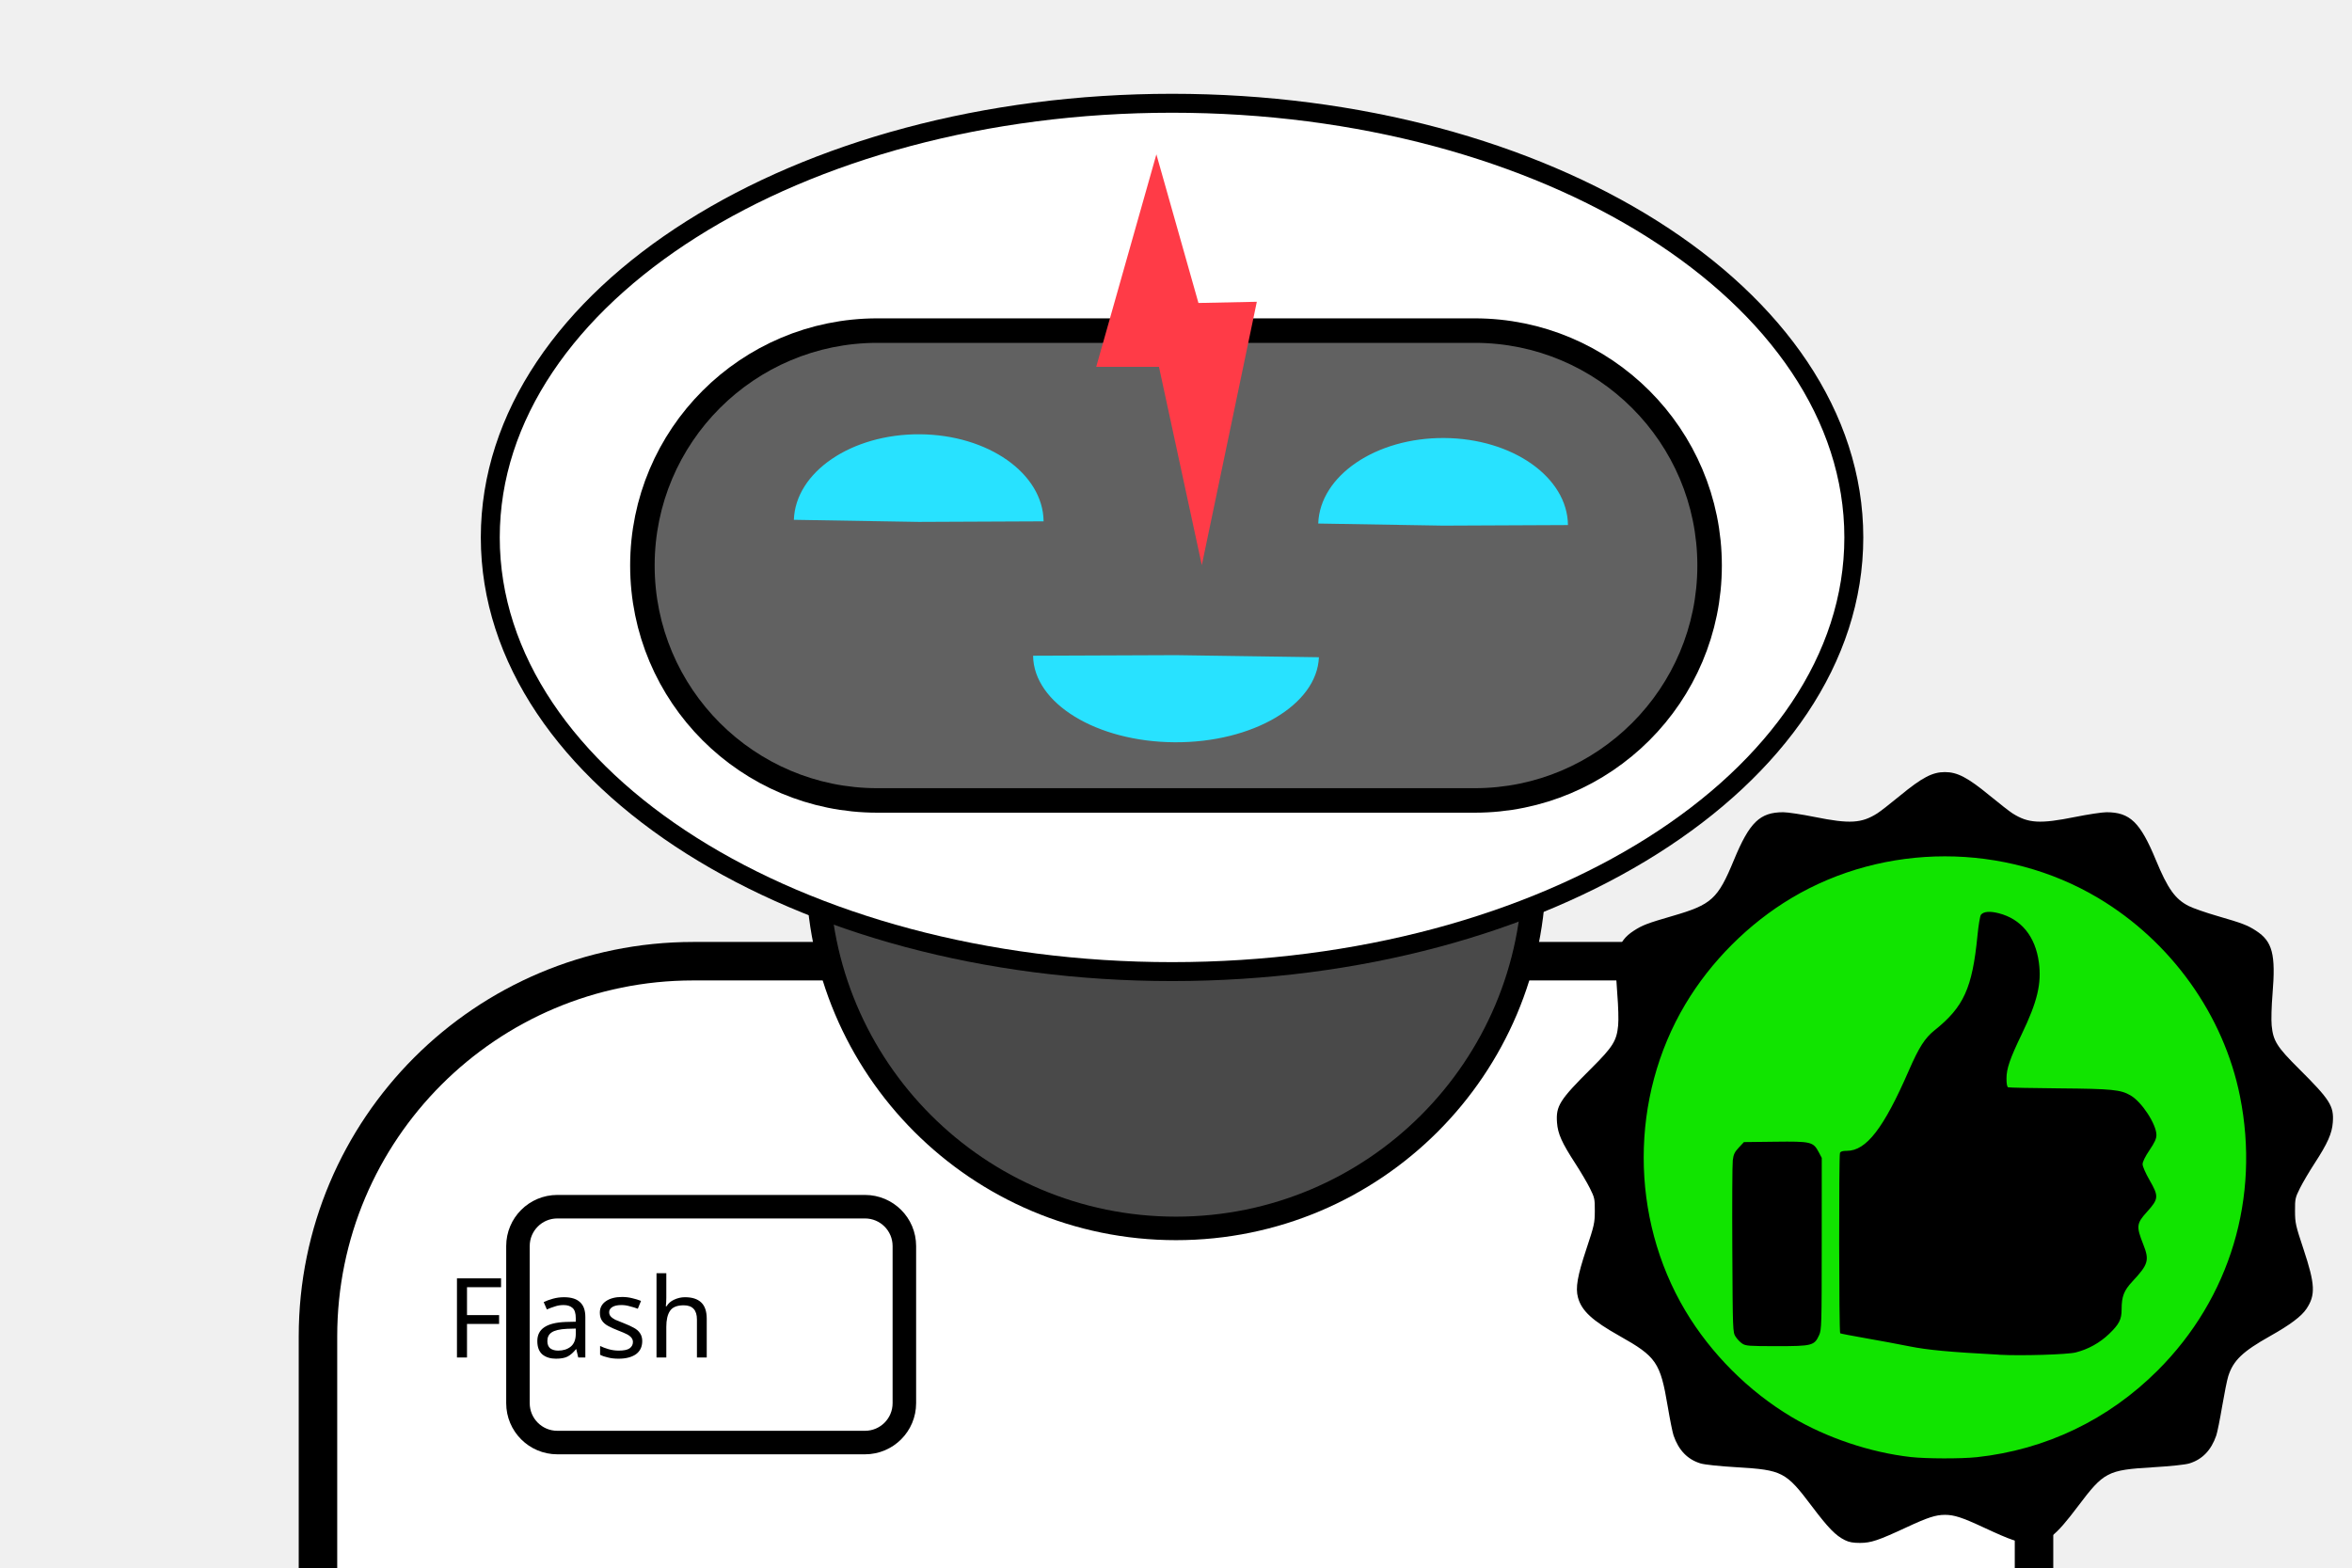
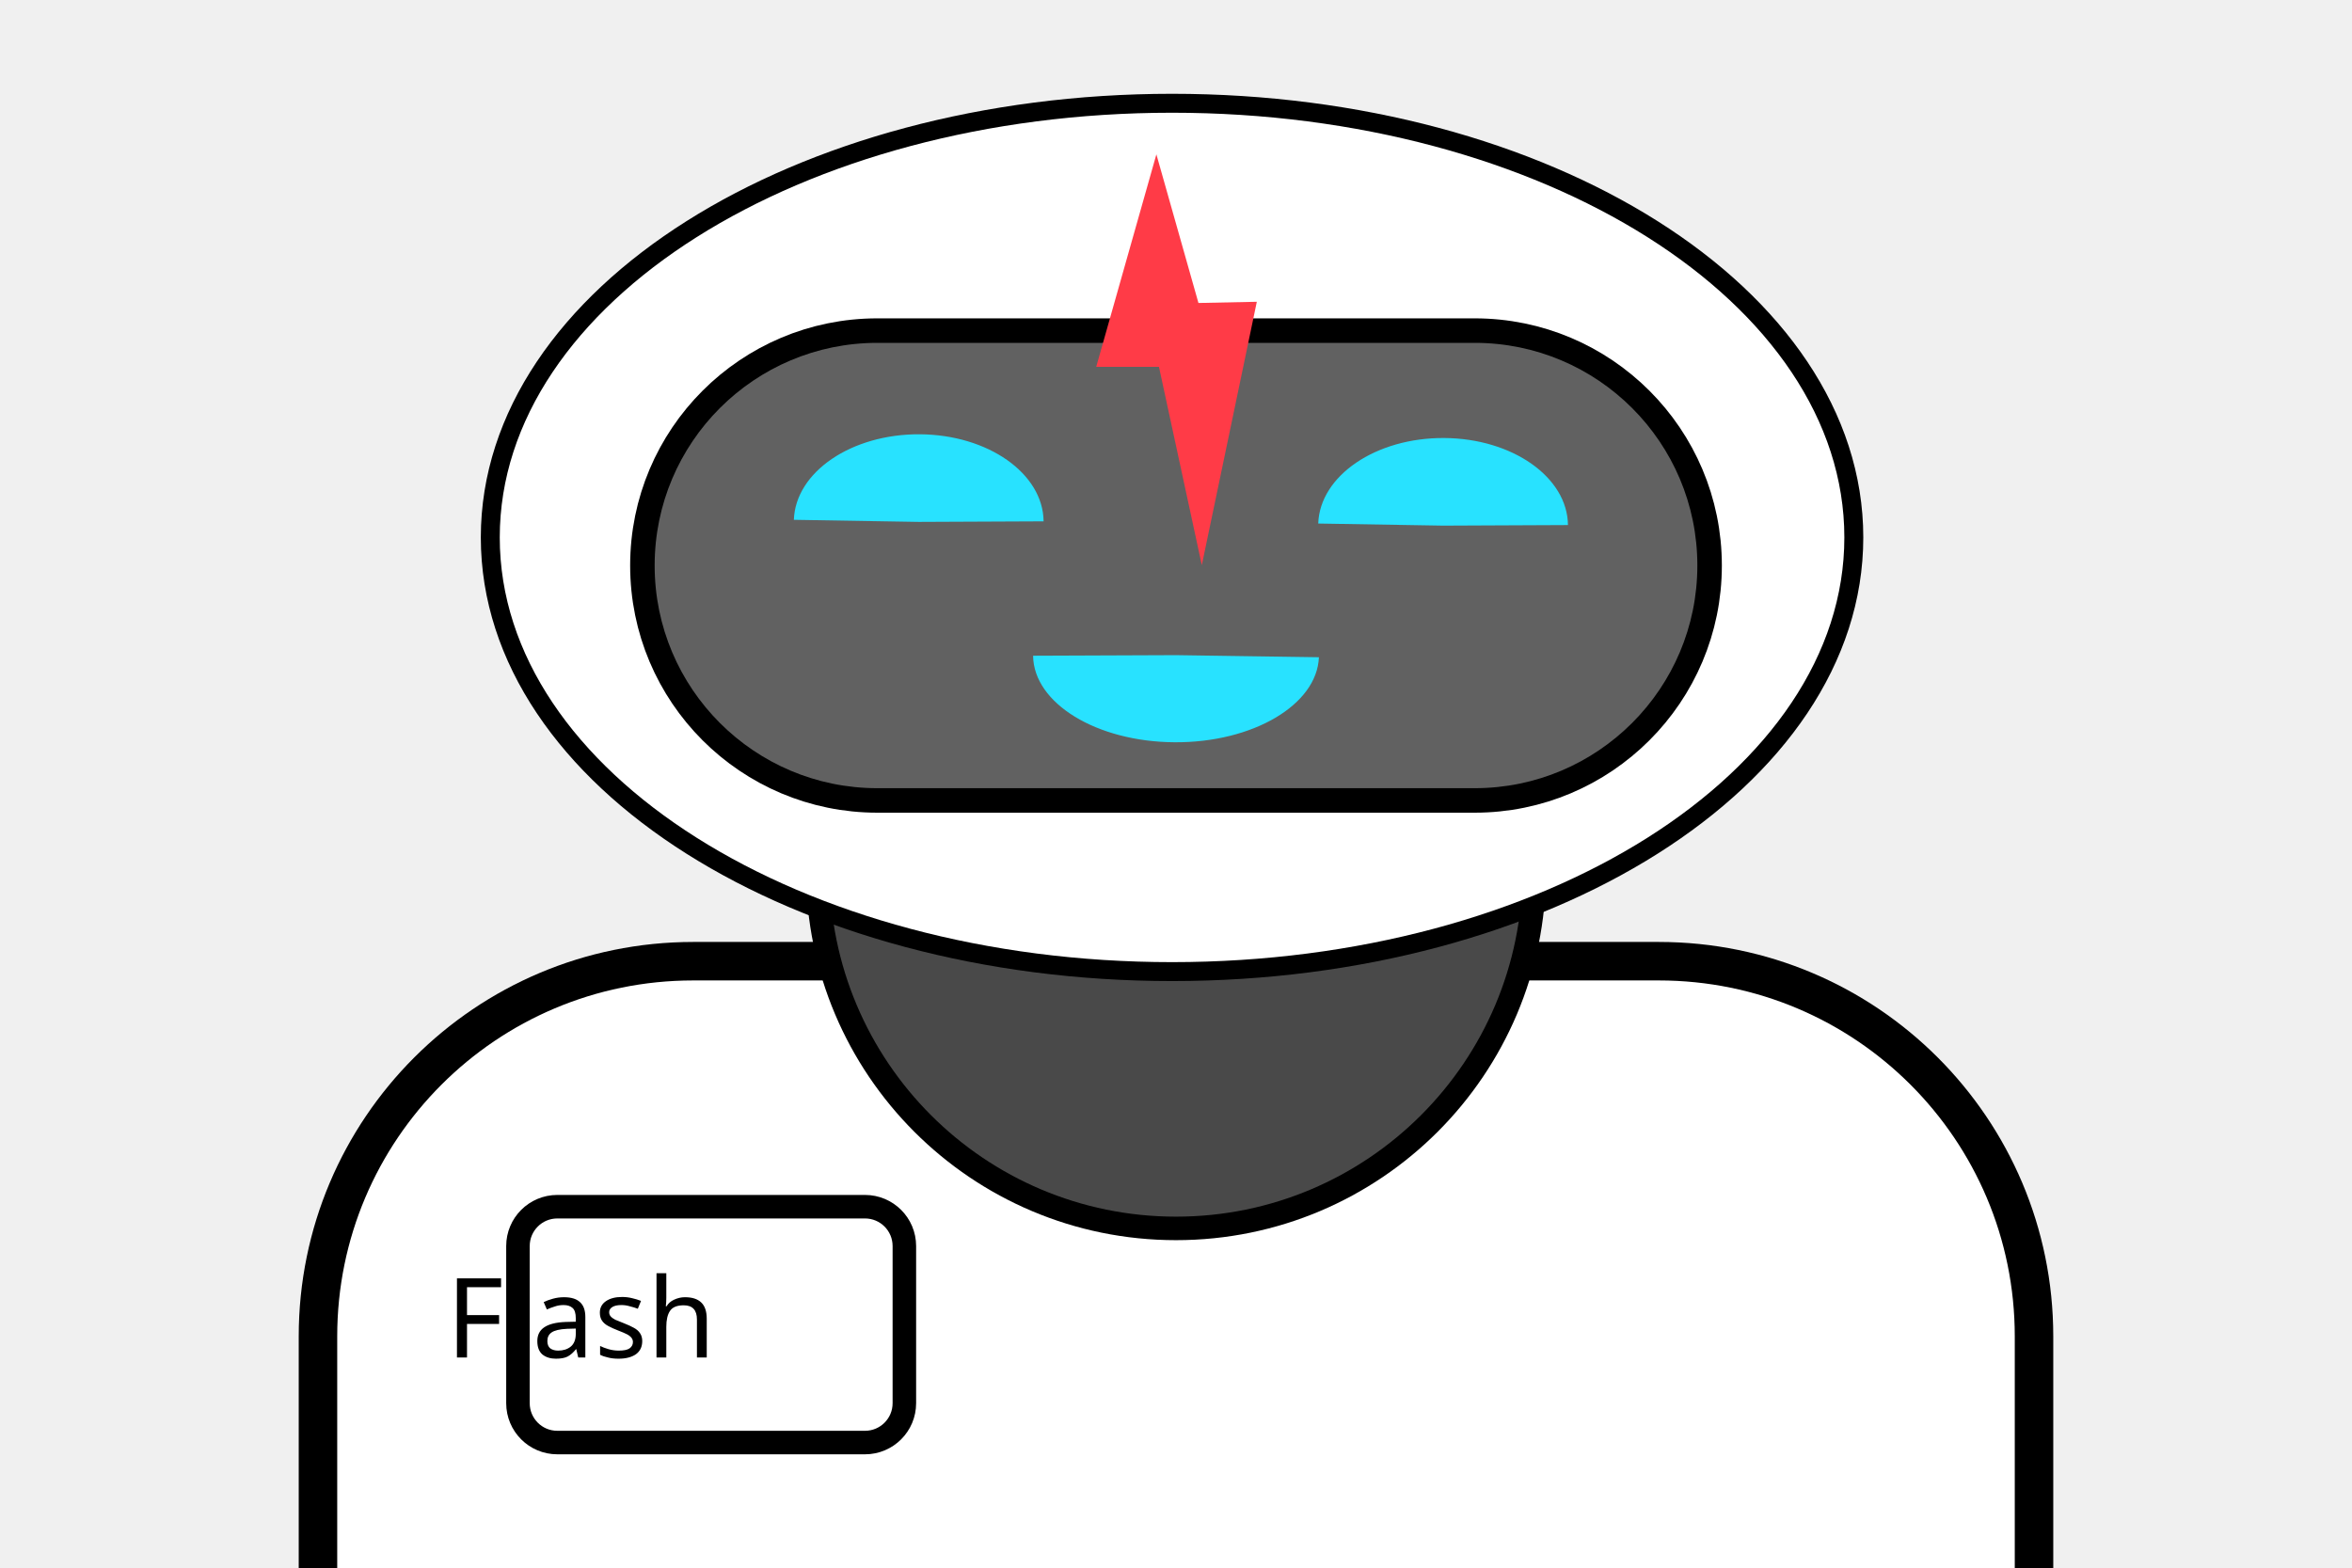
<svg xmlns="http://www.w3.org/2000/svg" width="150mm" height="100mm" viewBox="0 0 150 100" version="1.1" id="svg1" xml:space="preserve">
  <defs id="defs1" />
  <g id="layer1">
    <rect style="opacity:0;fill:#19ff00;fill-opacity:1;stroke:none;stroke-width:2.738;stroke-opacity:1;paint-order:stroke fill markers" id="rect5" width="150" height="150" x="115.528" y="19" ry="4.376" />
    <g id="g5">
      <g id="g6" transform="translate(0.9161339,-47.37805)">
        <rect style="opacity:1;fill:#ffffff;fill-opacity:1;stroke:#000000;stroke-width:4.91;stroke-opacity:1;paint-order:stroke fill markers" id="rect1" width="106.987" height="69.192" x="20.59" y="109.919" ry="22.701" />
        <rect style="opacity:1;fill:#494949;fill-opacity:1;stroke:#000000;stroke-width:3;stroke-opacity:1;paint-order:stroke fill markers" id="rect2" width="44.196" height="57.988" x="51.986" y="66.998" ry="22.098" />
        <ellipse style="opacity:1;fill:#ffffff;fill-opacity:1;stroke:#000000;stroke-width:2.416;stroke-opacity:1;paint-order:stroke fill markers" id="path2" cx="73.832" cy="81.66" rx="42.876" ry="27.091" />
        <rect style="opacity:1;fill:#616161;fill-opacity:1;stroke:#000000;stroke-width:3.126;stroke-opacity:1;paint-order:stroke fill markers" id="rect3" width="66.498" height="28.407" x="40.835" y="69.248" ry="14.203" />
        <path style="opacity:1;fill:#28e2ff;fill-opacity:1;stroke:none;stroke-width:5.917;stroke-opacity:1;paint-order:stroke fill markers" id="path3" d="m 49.713,80.536 a 7.964,5.59 0 0 1 8.031,-5.456 7.964,5.59 0 0 1 7.895,5.553 l -7.964,0.036 z" />
        <path style="fill:#28e2ff;fill-opacity:1;stroke:none;stroke-width:5.917;stroke-opacity:1;paint-order:stroke fill markers" id="path3-7" d="m 83.155,80.774 a 7.964,5.59 0 0 1 8.031,-5.456 7.964,5.59 0 0 1 7.895,5.553 l -7.964,0.036 z" />
        <path style="fill:#28e2ff;fill-opacity:1;stroke:none;stroke-width:6.312;stroke-opacity:1;paint-order:stroke fill markers" id="path3-9-7" d="m -83.198,-89.302 a 9.115,5.557 0 0 1 9.192,-5.424 9.115,5.557 0 0 1 9.036,5.521 l -9.115,0.036 z" transform="scale(-1)" />
        <path style="fill:#ff3b47;fill-opacity:1;stroke-width:0.962;stroke-dashoffset:154.032;paint-order:stroke fill markers" id="path1" d="m 72.833,57.224 1.918,6.778 1.918,6.778 h -3.837 -3.837 l 1.918,-6.778 z" />
        <path style="fill:#ff3b47;fill-opacity:1;stroke-width:0.82;stroke-dashoffset:154.032;paint-order:stroke fill markers" id="path2-0" d="m 75.73,83.426 -1.799,-8.326 -1.799,-8.326 3.553,-0.073 3.553,-0.073 -1.753,8.399 z" />
        <rect style="fill:#ffffff;fill-opacity:1;stroke:#000000;stroke-width:3;stroke-opacity:1;paint-order:stroke fill markers" id="rect4" width="23.143" height="13.545" x="32.867" y="125.101" ry="1.76" />
        <text xml:space="preserve" style="font-size:7.056px;line-height:1.25;font-family:'Arial Black';-inkscape-font-specification:'Arial Black, ';text-align:center;text-anchor:middle;stroke-width:0.265" x="44.383" y="133.969" id="text4">
          <tspan id="tspan4" style="font-size:7.056px;stroke-width:0.265" x="44.383" y="133.969">Flash</tspan>
        </text>
      </g>
-       <path style="fill:#11e400;fill-opacity:1;stroke:#000000;stroke-width:0.265px;stroke-linecap:butt;stroke-linejoin:miter;stroke-opacity:1" d="m 107.605,61.628 4.696,-5.772 11.25,-2.739 9.88,1.859 7.337,5.478 4.304,13.402 -2.837,10.761 -7.826,7.924 -12.619,2.641 -11.837,-6.163 -5.674,-8.021 -0.685,-8.511 1.663,-8.804 z" id="path5" />
-       <path style="fill:#000000" d="m 117.66,98.243 c -0.594,-0.294 -1.06,-0.773 -2.115,-2.172 -1.644,-2.181 -1.877,-2.303 -4.74,-2.475 -1.173,-0.07 -2.09,-0.167 -2.355,-0.248 -0.827,-0.253 -1.394,-0.84 -1.717,-1.779 -0.066,-0.192 -0.233,-1.024 -0.372,-1.849 -0.472,-2.813 -0.724,-3.182 -3.074,-4.502 -1.745,-0.98 -2.42,-1.605 -2.651,-2.454 -0.167,-0.615 -0.037,-1.365 0.534,-3.086 0.506,-1.524 0.537,-1.664 0.54,-2.432 0.003,-0.773 -0.014,-0.849 -0.314,-1.451 -0.174,-0.35 -0.592,-1.058 -0.927,-1.575 -0.865,-1.332 -1.118,-1.898 -1.17,-2.612 -0.076,-1.065 0.162,-1.442 2.177,-3.449 1.388,-1.382 1.628,-1.765 1.722,-2.747 0.035,-0.362 0.011,-1.216 -0.055,-2.014 -0.21,-2.527 0.002,-3.341 1.044,-4.022 0.549,-0.359 0.874,-0.483 2.482,-0.949 2.498,-0.724 2.883,-1.074 3.914,-3.571 0.995,-2.408 1.653,-3.045 3.147,-3.045 0.277,0 1.181,0.136 2.008,0.303 2.23,0.449 2.984,0.405 3.988,-0.232 0.188,-0.119 0.841,-0.628 1.451,-1.13 1.405,-1.156 2.064,-1.502 2.86,-1.502 0.795,0 1.455,0.346 2.86,1.502 0.61,0.502 1.263,1.01 1.451,1.13 1.004,0.637 1.757,0.681 3.988,0.232 0.827,-0.166 1.73,-0.303 2.008,-0.303 1.494,0 2.152,0.636 3.147,3.045 0.759,1.838 1.234,2.502 2.102,2.94 0.271,0.137 1.087,0.421 1.813,0.631 1.609,0.466 1.933,0.59 2.482,0.949 1.042,0.68 1.253,1.495 1.044,4.022 -0.066,0.798 -0.089,1.652 -0.055,2.014 0.094,0.982 0.334,1.365 1.722,2.747 2.01,2.001 2.254,2.387 2.177,3.436 -0.052,0.71 -0.33,1.334 -1.169,2.625 -0.336,0.516 -0.753,1.225 -0.927,1.575 -0.301,0.603 -0.317,0.678 -0.314,1.451 0.003,0.769 0.034,0.908 0.54,2.432 0.746,2.246 0.779,2.93 0.187,3.812 -0.322,0.48 -1.045,1.022 -2.313,1.734 -1.761,0.989 -2.358,1.562 -2.675,2.57 -0.074,0.235 -0.248,1.102 -0.388,1.927 -0.139,0.825 -0.308,1.657 -0.374,1.849 -0.324,0.939 -0.89,1.526 -1.717,1.779 -0.265,0.081 -1.182,0.178 -2.355,0.248 -2.863,0.172 -3.096,0.294 -4.74,2.475 -1.48,1.964 -1.988,2.351 -3.076,2.348 -0.703,-0.002 -1.159,-0.155 -2.982,-1.003 -1.339,-0.623 -1.848,-0.788 -2.433,-0.788 -0.585,0 -1.094,0.165 -2.433,0.788 -1.827,0.85 -2.278,1.001 -2.988,1.003 -0.436,0.001 -0.695,-0.046 -0.956,-0.176 z m 8.408,-5.291 c 4.41,-0.479 8.399,-2.393 11.546,-5.541 4.616,-4.616 6.535,-11.017 5.242,-17.48 -1.038,-5.188 -4.392,-9.879 -9.045,-12.651 -5.945,-3.541 -13.604,-3.541 -19.549,0 -2.737,1.63 -5.149,4.042 -6.779,6.779 -3.541,5.945 -3.541,13.604 0,19.549 1.63,2.737 4.042,5.149 6.779,6.779 2.222,1.324 5.017,2.264 7.598,2.555 0.974,0.11 3.235,0.115 4.208,0.009 z m 1.427,-6.539 c -3.187,-0.171 -4.55,-0.298 -5.728,-0.534 -0.699,-0.14 -1.963,-0.375 -2.807,-0.522 -0.844,-0.147 -1.565,-0.286 -1.601,-0.308 -0.077,-0.048 -0.09,-11.306 -0.014,-11.505 0.037,-0.096 0.165,-0.135 0.443,-0.135 1.237,0 2.347,-1.439 3.949,-5.122 0.64,-1.472 1.027,-2.077 1.637,-2.564 1.865,-1.488 2.411,-2.69 2.739,-6.034 0.065,-0.668 0.166,-1.27 0.223,-1.339 0.172,-0.208 0.567,-0.241 1.132,-0.096 1.434,0.367 2.34,1.476 2.562,3.137 0.181,1.35 -0.095,2.503 -1.093,4.577 -0.756,1.571 -0.972,2.199 -0.972,2.833 0,0.335 0.037,0.531 0.107,0.557 0.059,0.022 1.528,0.052 3.265,0.067 3.375,0.029 3.906,0.082 4.543,0.451 0.715,0.414 1.647,1.843 1.647,2.524 5e-5,0.235 -0.109,0.474 -0.441,0.965 -0.277,0.41 -0.441,0.744 -0.441,0.898 0,0.14 0.19,0.574 0.441,1.009 0.602,1.043 0.589,1.201 -0.164,2.034 -0.668,0.739 -0.689,0.92 -0.238,2.061 0.406,1.027 0.332,1.281 -0.692,2.378 -0.54,0.579 -0.685,0.955 -0.685,1.786 0,0.634 -0.158,0.942 -0.799,1.558 -0.594,0.57 -1.327,0.977 -2.124,1.18 -0.535,0.136 -3.468,0.225 -4.888,0.148 z m -16.382,-0.706 c -0.136,-0.09 -0.328,-0.291 -0.427,-0.447 -0.177,-0.279 -0.18,-0.366 -0.206,-5.535 -0.015,-2.888 -0.002,-5.458 0.029,-5.711 0.045,-0.375 0.116,-0.525 0.383,-0.811 l 0.328,-0.351 1.991,-0.024 c 2.291,-0.028 2.43,0.005 2.779,0.665 l 0.194,0.367 -0.002,5.471 c -0.002,5.211 -0.01,5.489 -0.166,5.833 -0.304,0.669 -0.442,0.705 -2.692,0.705 -1.789,-2.2e-4 -1.985,-0.015 -2.211,-0.163 z" id="path4" />
    </g>
  </g>
</svg>
